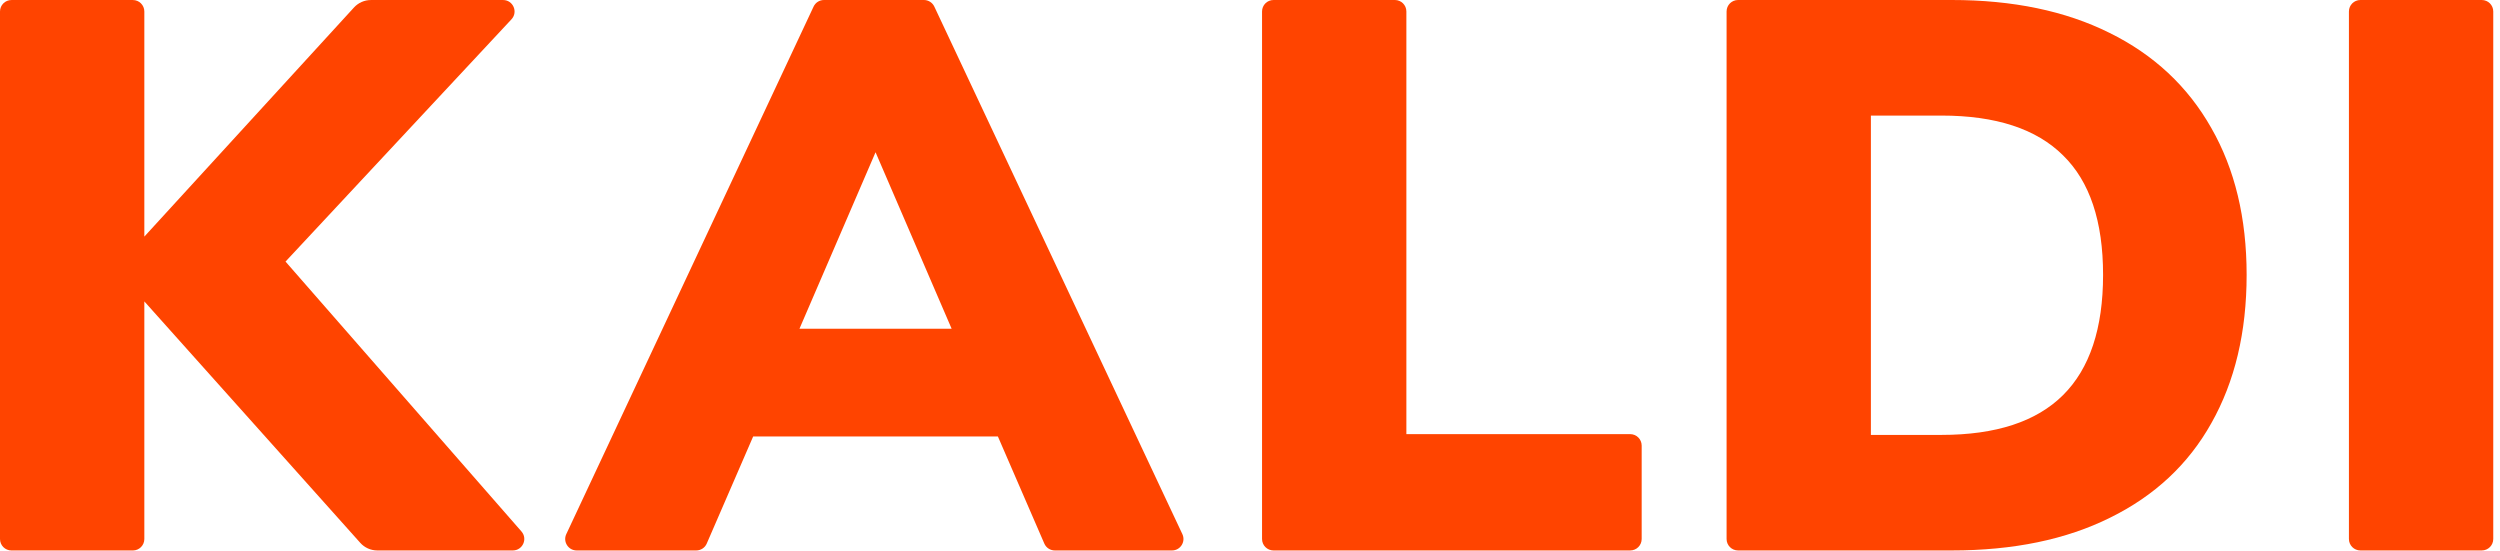
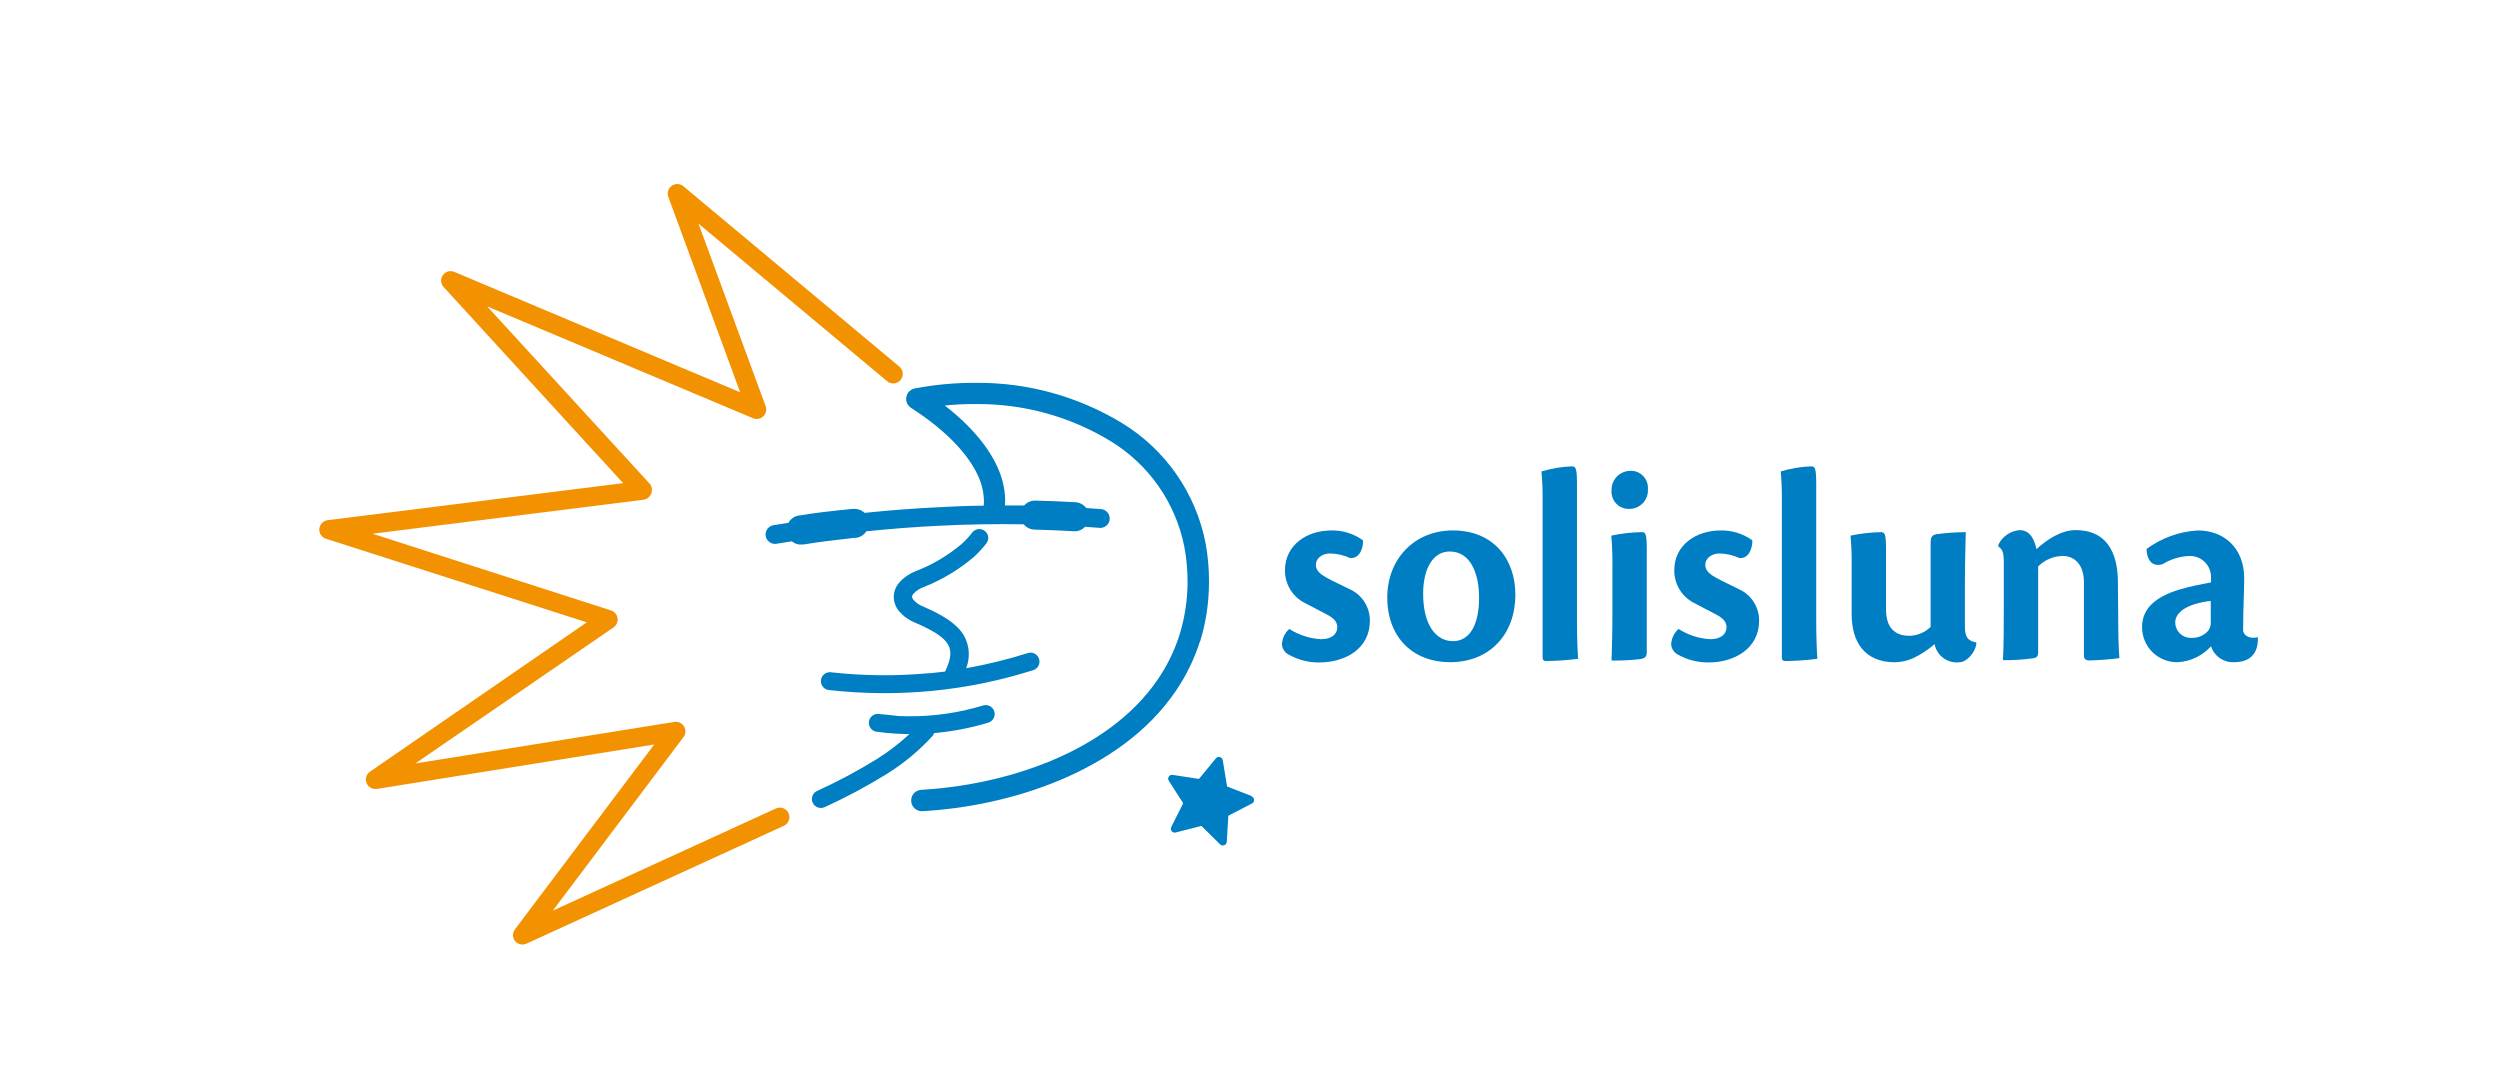
- <svg xmlns="http://www.w3.org/2000/svg" xmlns:xlink="http://www.w3.org/1999/xlink" viewBox="0 0 109 24">
-   <g transform="translate(-1470)">
-     <g style="mix-blend-mode:normal" transform="translate(1470)" fill="#f40">
-       <use xlink:href="#b" style="mix-blend-mode:normal" />
-       <use xlink:href="#c" style="mix-blend-mode:normal" />
-       <use xlink:href="#d" style="mix-blend-mode:normal" />
-       <use xlink:href="#e" style="mix-blend-mode:normal" />
-       <use xlink:href="#f" style="mix-blend-mode:normal" />
-     </g>
-   </g>
+ <svg xmlns="http://www.w3.org/2000/svg" id="Layer_1" data-name="Layer 1" viewBox="0 0 382.55 164.85">
  <defs>
-     <path id="b" d="M22.735 23.171c.283.323.053.829-.376.829h-5.907c-.285 0-.556-.121-.745-.333l-9.414-10.526v10.36c0 .276-.224.5-.5.5h-5.293c-.276 0-.5-.224-.5-.5v-23c0-.276.224-.5.5-.5h5.293c.276 0 .5.224.5.5v9.815l9.141-9.99c.19-.207.457-.325.738-.325h5.762c.437 0 .664.521.366.841l-9.851 10.563 10.287 11.767z" />
-     <path id="c" d="M45.991 24c-.199 0-.38-.118-.459-.301l-2.024-4.669h-10.67l-2.024 4.669c-.079.183-.259.301-.459.301h-5.212c-.366 0-.608-.381-.453-.712l10.782-23c.082-.176.259-.288.453-.288h4.358c.194 0 .37.112.453.287l10.815 23c.156.332-.086.713-.452.713h-5.108zm-11.135-9.668h6.635l-3.317-7.694-3.317 7.694z" />
-     <path id="d" d="M55.525 24c-.276 0-.5-.224-.5-.5v-23c0-.276.224-.5.5-.5h5.293c.276 0 .5.224.5.5v18.428h9.759c.276 0 .5.224.5.5v4.072c0 .276-.224.5-.5.5h-15.552z" />
-     <path id="e" d="M75.279.5c0-.276.224-.5.5-.5h9.315c2.667 0 4.959.477 6.874 1.43 1.938.953 3.42 2.338 4.446 4.153 1.026 1.793 1.539 3.926 1.539 6.4 0 2.496-.513 4.652-1.539 6.468-1.003 1.793-2.474 3.166-4.412 4.119-1.915.953-4.218 1.43-6.908 1.43h-9.315c-.276 0-.5-.224-.5-.5v-23zm9.37 18.462c2.371 0 4.138-.579 5.301-1.736 1.163-1.157 1.744-2.905 1.744-5.242 0-2.338-.581-4.074-1.744-5.209-1.163-1.157-2.93-1.736-5.301-1.736h-3.078v13.923h3.078z" />
-     <path id="f" d="M102.913 24c-.276 0-.5-.224-.5-.5v-23c0-.276.224-.5.5-.5h5.293c.276 0 .5.224.5.5v23c0 .276-.224.5-.5.5h-5.293z" />
+     <style>.cls-1{fill:#007ec3;}.cls-2{fill:#f39200;}</style>
  </defs>
+   <path class="cls-1" d="M206.52,90.16c-1-.52-2.74-1.3-3.56-1.78s-1.61-1-1.61-1.95.91-1.74,2.22-1.74a7.55,7.55,0,0,1,3,.7c1.52.13,2.05-1.57,2-2.7a7.91,7.91,0,0,0-4.86-1.52h0c-3.73,0-7.08,2.22-7.08,6.08a5.53,5.53,0,0,0,3,5c1.09.6,2.22,1.13,3.31,1.73,1.26.65,1.69,1.22,1.69,2,0,1.09-.91,1.83-2.48,1.83a10,10,0,0,1-4.86-1.57,3.36,3.36,0,0,0-1.13,2.35,1.91,1.91,0,0,0,1,1.56,9.35,9.35,0,0,0,4.69,1.22c4,0,7.77-2.09,7.77-6.39a5.25,5.25,0,0,0-3-4.78" />
+   <path class="cls-1" d="M222.33,81.17h-.05c-5.82,0-10,4.35-10,10.25,0,6.17,4,9.91,9.6,9.91,6.08,0,10-4.26,10-10.34,0-5.39-3.3-9.82-9.55-9.82m0,16.94c-2.48,0-4.56-2.3-4.56-7.25,0-3.74,1.43-6.47,4.08-6.47h0c3.17,0,4.48,3.38,4.48,7.08,0,4-1.35,6.64-4,6.64" />
+   <path class="cls-1" d="M241.31,74.18c0-2.61-.18-2.82-.83-2.82a18.62,18.62,0,0,0-4.6.78,45.9,45.9,0,0,1,.17,4.6v23.85c0,.43.17.56.61.56a41.25,41.25,0,0,0,4.82-.34c-.09-1.26-.17-3.61-.17-5.74Z" />
+   <path class="cls-1" d="M251.21,81.43a24.47,24.47,0,0,0-4.65.53,47.8,47.8,0,0,1,.17,4.86v7.43c0,2.52-.08,5-.13,6.82a33.58,33.58,0,0,0,4.13-.18c1-.13,1.26-.34,1.26-1.13V84.17c0-2.52-.18-2.74-.78-2.74" />
+   <path class="cls-1" d="M249.47,72.05h0a2.89,2.89,0,0,0-2.87,3,2.62,2.62,0,0,0,2.74,2.82,2.82,2.82,0,0,0,2.82-3,2.61,2.61,0,0,0-2.65-2.83" />
+   <path class="cls-1" d="M266.1,90.16c-1-.52-2.73-1.3-3.56-1.78s-1.6-1-1.6-1.95.91-1.74,2.21-1.74a7.64,7.64,0,0,1,3,.7c1.52.13,2-1.57,2-2.7a8,8,0,0,0-4.87-1.52h0c-3.74,0-7.08,2.22-7.08,6.08a5.53,5.53,0,0,0,3,5c1.08.6,2.21,1.13,3.3,1.73,1.26.65,1.69,1.22,1.69,2,0,1.09-.91,1.83-2.47,1.83a10,10,0,0,1-4.87-1.57,3.4,3.4,0,0,0-1.13,2.35,1.91,1.91,0,0,0,1,1.56,9.38,9.38,0,0,0,4.69,1.22c3.95,0,7.77-2.09,7.77-6.39a5.23,5.23,0,0,0-3-4.78" />
+   <path class="cls-1" d="M277.92,74.18c0-2.61-.18-2.82-.83-2.82a18.54,18.54,0,0,0-4.6.78,45.9,45.9,0,0,1,.17,4.6v23.85c0,.43.17.56.61.56a41.25,41.25,0,0,0,4.82-.34c-.09-1.26-.17-3.61-.17-5.74Z" />
+   <path class="cls-1" d="M300.67,95.9V89.25c0-3.78.13-6.9.13-7.82a35.23,35.23,0,0,0-4.47.31c-.78.17-.91.43-.91,1.69V95.94a4.85,4.85,0,0,1-3.26,1.35c-1.56,0-3.56-.65-3.56-4V84.17c0-2.52-.17-2.74-.83-2.74a25,25,0,0,0-4.6.53,47.19,47.19,0,0,1,.17,4.86V94c0,4.25,2,7.34,6.61,7.34a7.2,7.2,0,0,0,2.78-.61,14.63,14.63,0,0,0,3.3-2.17,3.45,3.45,0,0,0,3.78,2.78c1.13,0,2.43-1.48,2.6-2.78v-.26c-1.17-.22-1.74-.65-1.74-2.39" />
+   <path class="cls-1" d="M324.08,89.12c0-3.39-.95-8-6.47-8-2.17,0-4.26,1.35-6,2.91-.26-1.34-.91-2.91-2.56-2.91a4,4,0,0,0-3.26,2.22v.3c.66.39.83,1,.83,2.35v7.12c0,3,0,5.6-.13,7.91a30.11,30.11,0,0,0,4.39-.26c.86-.09,1-.31,1-1.09v-13a5.47,5.47,0,0,1,3.74-1.6c1.91,0,3.26,1.43,3.26,4v11.16c0,.57.21.83.87.83a44.94,44.94,0,0,0,4.56-.35c-.13-1.48-.18-3.87-.18-6.13Z" />
+   <path class="cls-1" d="M344.8,97.59c-1,0-1.56-.61-1.56-1.17,0-2.83.17-6.13.17-7.91,0-4.73-3.17-7.34-7.08-7.34A14.61,14.61,0,0,0,328.47,84c0,1.3.61,2.86,2.43,2.34a8.46,8.46,0,0,1,4-1.26,3.21,3.21,0,0,1,3.43,3.3v.74c-.52.13-1.47.26-2.26.44-3.08.69-8.29,1.91-8.29,6.38a5.34,5.34,0,0,0,5.43,5.39,7.37,7.37,0,0,0,5.12-2.44,3.52,3.52,0,0,0,3.52,2.44c2.48,0,3.69-1.35,3.65-3.65V97.5a3.74,3.74,0,0,1-.74.09M338.29,95a2.23,2.23,0,0,1-.35,1.47,3.17,3.17,0,0,1-2.52,1.13,2.37,2.37,0,0,1-2.56-2.39v0c0-1.43,1.65-2.82,5.43-3.26Z" />
+   <path class="cls-1" d="M183.61,98.26a30.77,30.77,0,0,0,1.39-9v-.1a31.36,31.36,0,0,0-.54-6.13,27.73,27.73,0,0,0-12.75-18.28,42.41,42.41,0,0,0-22.28-6.17,48.48,48.48,0,0,0-9.44.86l-.21.05h0a1.67,1.67,0,0,0-.86.67,1.63,1.63,0,0,0,.5,2.26c5.64,3.62,9.44,7.72,10.69,11.53a9.17,9.17,0,0,1,.42,2.11,6.45,6.45,0,0,1,0,1.32c-2.32,0-4.67.12-7,.24-3.72.18-7.5.47-11.24.86a2.2,2.2,0,0,0-1.76-.6l-.18,0c-2.69.27-5.73.59-8,1l-.13,0A2.21,2.21,0,0,0,120.65,80l-2.25.36a1.44,1.44,0,1,0,.47,2.84h0l2.3-.37a2.18,2.18,0,0,0,1.77.47l.14,0c2.08-.37,5-.68,7.65-1l.23,0a2.19,2.19,0,0,0,1.61-1c3.71-.38,7.43-.67,11.08-.85,4.37-.22,8.75-.29,13-.22a2.19,2.19,0,0,0,1.67.81l3,.1,3,.15a2.18,2.18,0,0,0,1.72-.68l2.17.16a1.44,1.44,0,1,0,.22-2.87c-.74-.06-1.47-.12-2.21-.16a2.24,2.24,0,0,0-1.66-.89l-3.06-.15-3.07-.1a2.24,2.24,0,0,0-1.72.75c-1,0-1.95,0-2.93,0a9.77,9.77,0,0,0,0-1.53,12.05,12.05,0,0,0-.58-2.89c-1.2-3.67-4.18-7.42-8.63-10.88a43.19,43.19,0,0,1,4.82-.22,38.93,38.93,0,0,1,20.53,5.66,24.5,24.5,0,0,1,11.3,16.14,28.1,28.1,0,0,1,.5,5.49v.09a27.57,27.57,0,0,1-1.25,8,26.09,26.09,0,0,1-3.3,6.75c-7.83,11.45-23.87,16.23-36.27,16.9a1.64,1.64,0,0,0,.09,3.27h.08c13.19-.71,30.3-5.9,38.8-18.32a29.3,29.3,0,0,0,3.73-7.62" />
+   <path class="cls-1" d="M142.28,103a73.88,73.88,0,0,1-15.23-.14,1.37,1.37,0,0,0-.29,2.72,76.34,76.34,0,0,0,15.77.15,75.29,75.29,0,0,0,15.57-3.18,1.37,1.37,0,0,0-.82-2.62,74.66,74.66,0,0,1-9.44,2.32,5.81,5.81,0,0,0-.34-5c-1.07-1.8-3.2-3.13-6.29-4.46a3.69,3.69,0,0,1-1.43-1,.9.9,0,0,1-.22-.49.74.74,0,0,1,.22-.45,3.85,3.85,0,0,1,1.51-1,27.25,27.25,0,0,0,7.77-4.66c.36-.33.7-.67,1-1s.63-.72.9-1.07v0h0a1.35,1.35,0,0,0-.3-1.9,1.37,1.37,0,0,0-1.9.28h0c-.23.3-.47.59-.72.86a11.86,11.86,0,0,1-.87.86,24.49,24.49,0,0,1-7,4.16,6.55,6.55,0,0,0-2.56,1.76,3.36,3.36,0,0,0-.85,2.23,3.51,3.51,0,0,0,.83,2.18,6.46,6.46,0,0,0,2.48,1.75c2.57,1.11,4.3,2.12,5,3.32.58,1,.46,2.28-.45,4.14q-1.2.15-2.4.27" />
+   <path class="cls-1" d="M142.74,112.52a1.36,1.36,0,0,0,.21-.34,41.3,41.3,0,0,0,8.28-1.6,1.37,1.37,0,0,0-.79-2.63A38.05,38.05,0,0,1,139,109.6c-.69,0-1.43,0-2.2-.11s-1.49-.13-2.2-.22h0a1.37,1.37,0,1,0-.34,2.71h0c.81.11,1.6.2,2.36.25s1.53.09,2.37.1h.17a33.87,33.87,0,0,1-5,3.83,81.84,81.84,0,0,1-9.18,4.89,1.37,1.37,0,0,0,1.16,2.48,85,85,0,0,0,9.49-5.06,33.16,33.16,0,0,0,7.2-6" />
+   <path class="cls-1" d="M191.53,121.82l-3.76-1.47-.66-4a.6.6,0,0,0-1.08-.28l-2.56,3.12-4-.61a.59.59,0,0,0-.6.93l2.18,3.4-1.81,3.61a.59.59,0,0,0,.69.86l3.91-1,2.88,2.84a.6.6,0,0,0,1-.4l.24-4,3.59-1.86a.59.59,0,0,0-.06-1.1" />
+   <path class="cls-2" d="M137.66,56.13l-33.1-27.64a1.46,1.46,0,0,0-2.3,1.62l11,29.92L69.53,41.61a1.45,1.45,0,0,0-1.64,2.32l27.46,30L50.12,79.6a1.46,1.46,0,0,0-.27,2.83l39.94,12.8L56.61,118.08a1.46,1.46,0,0,0,1.06,2.64l42.44-6.8L78.8,142.2a1.46,1.46,0,0,0,0,1.79,1.48,1.48,0,0,0,1.75.41L120,126.34a1.46,1.46,0,0,0-1.22-2.65L84.59,139.35l20-26.56a1.46,1.46,0,0,0-1.39-2.32l-39.64,6.35L93.89,96a1.49,1.49,0,0,0,.61-1.42,1.45,1.45,0,0,0-1-1.17L57,81.67l41.48-5.2a1.48,1.48,0,0,0,1.19-1A1.44,1.44,0,0,0,99.4,74L74.54,46.88,115.23,64a1.46,1.46,0,0,0,1.93-1.85L106.88,34.22l28.91,24.15a1.46,1.46,0,0,0,1.87-2.24" />
</svg>
